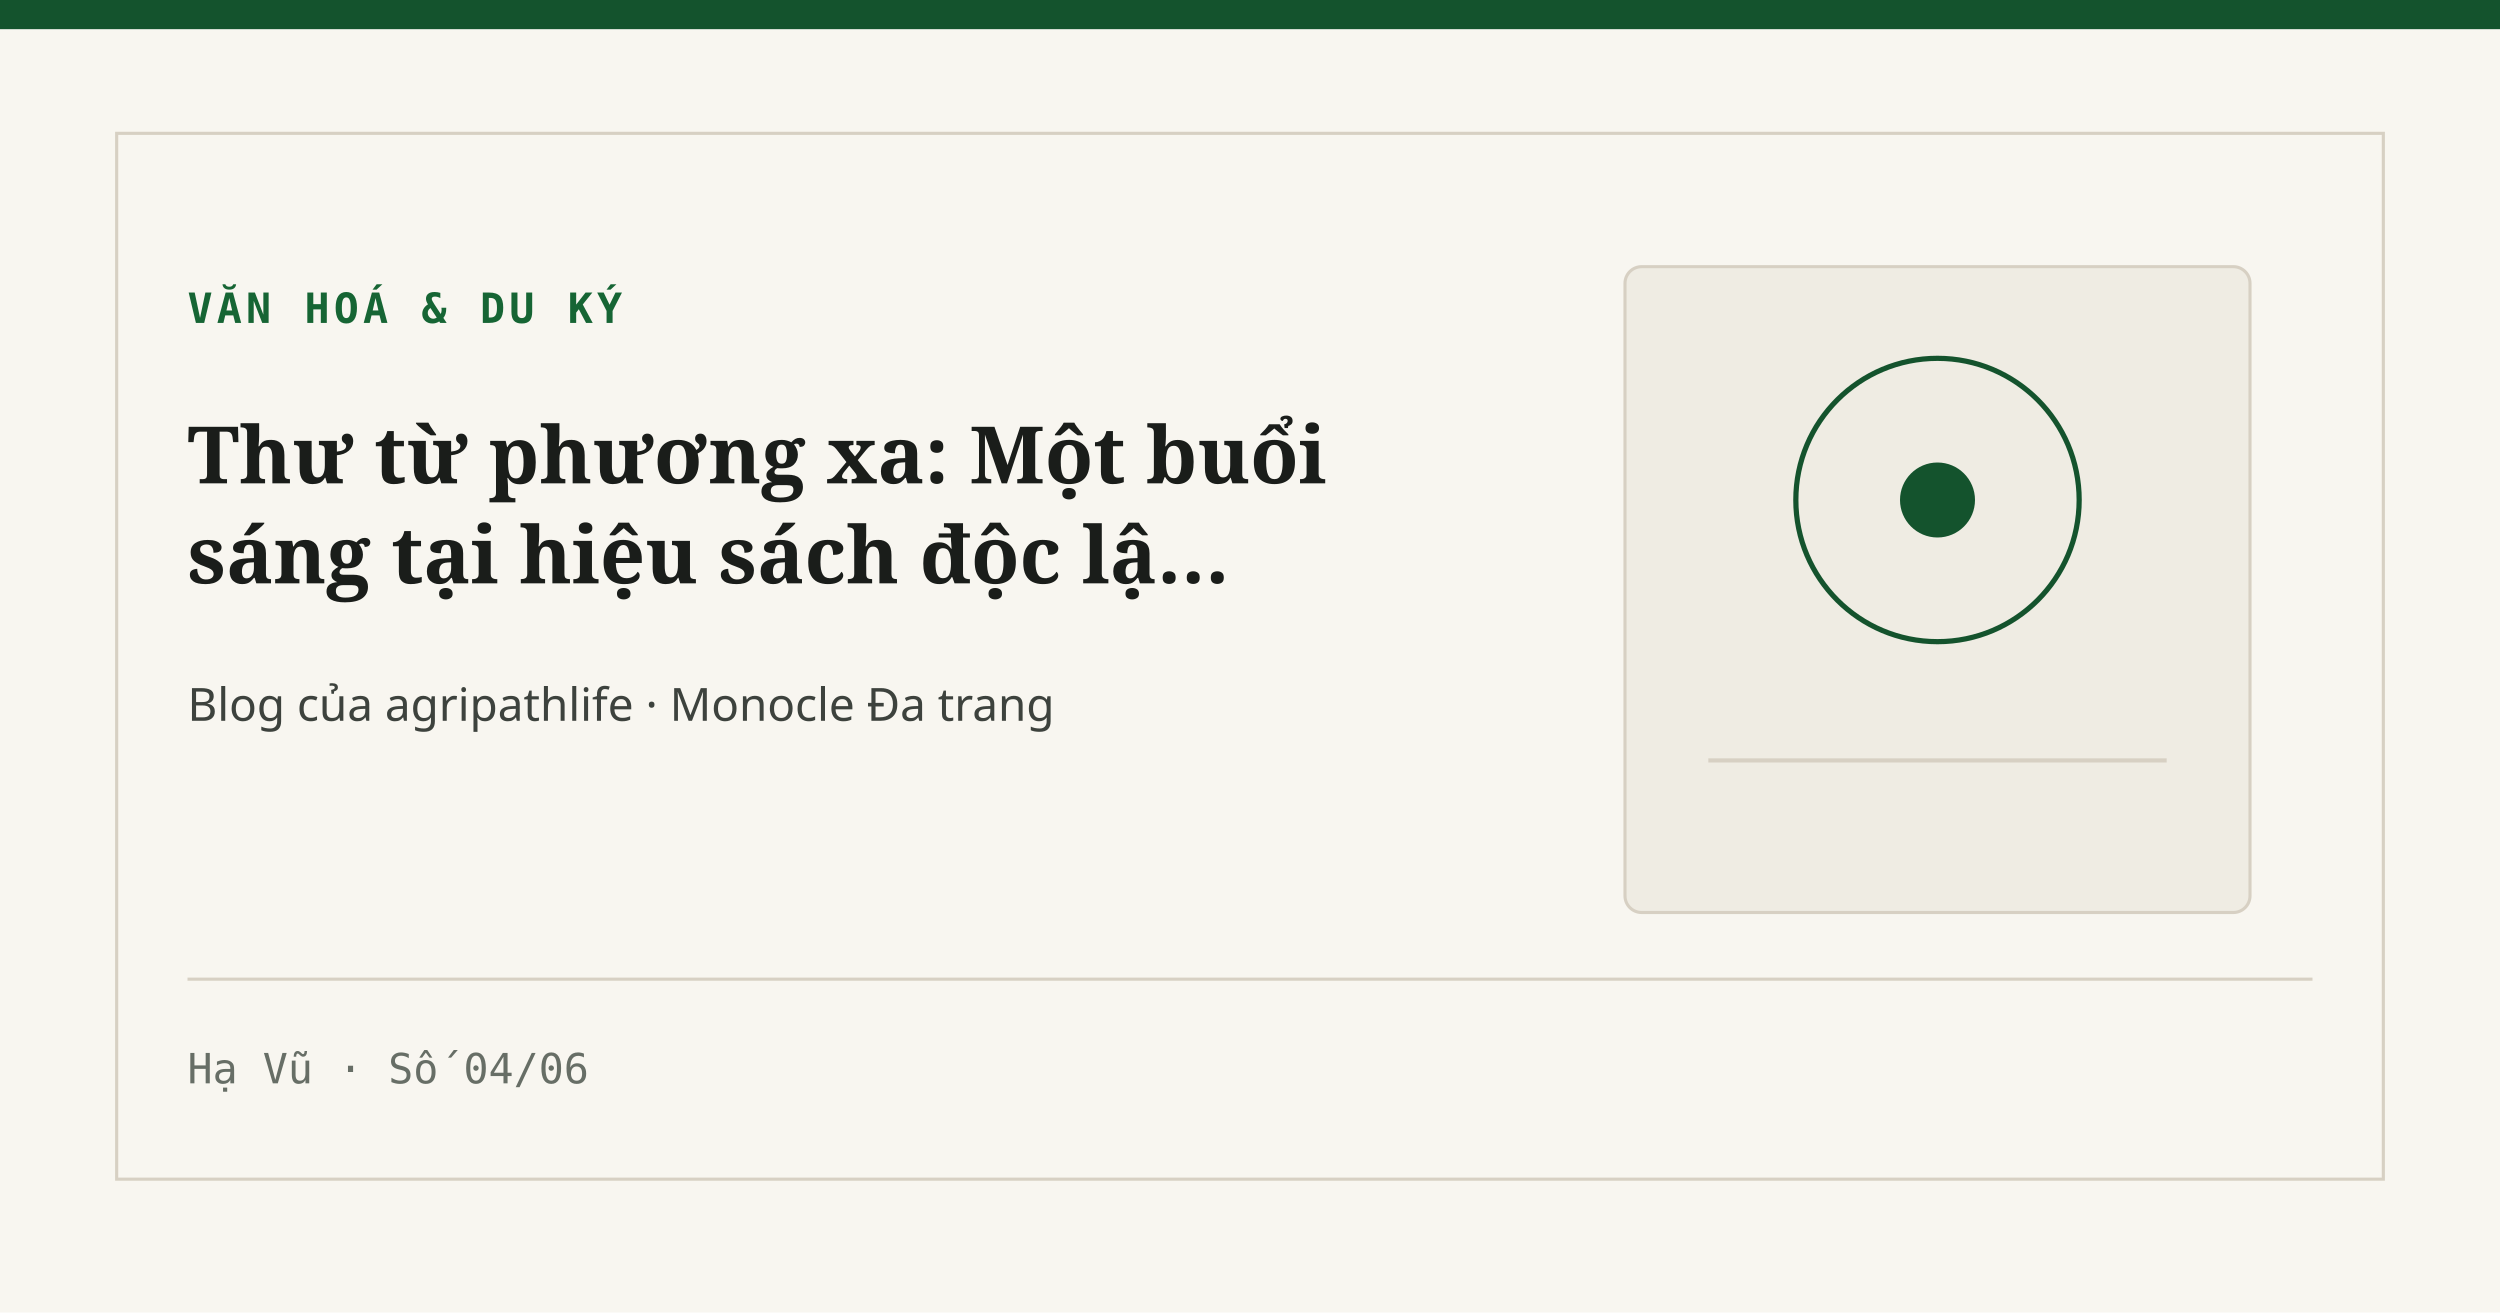
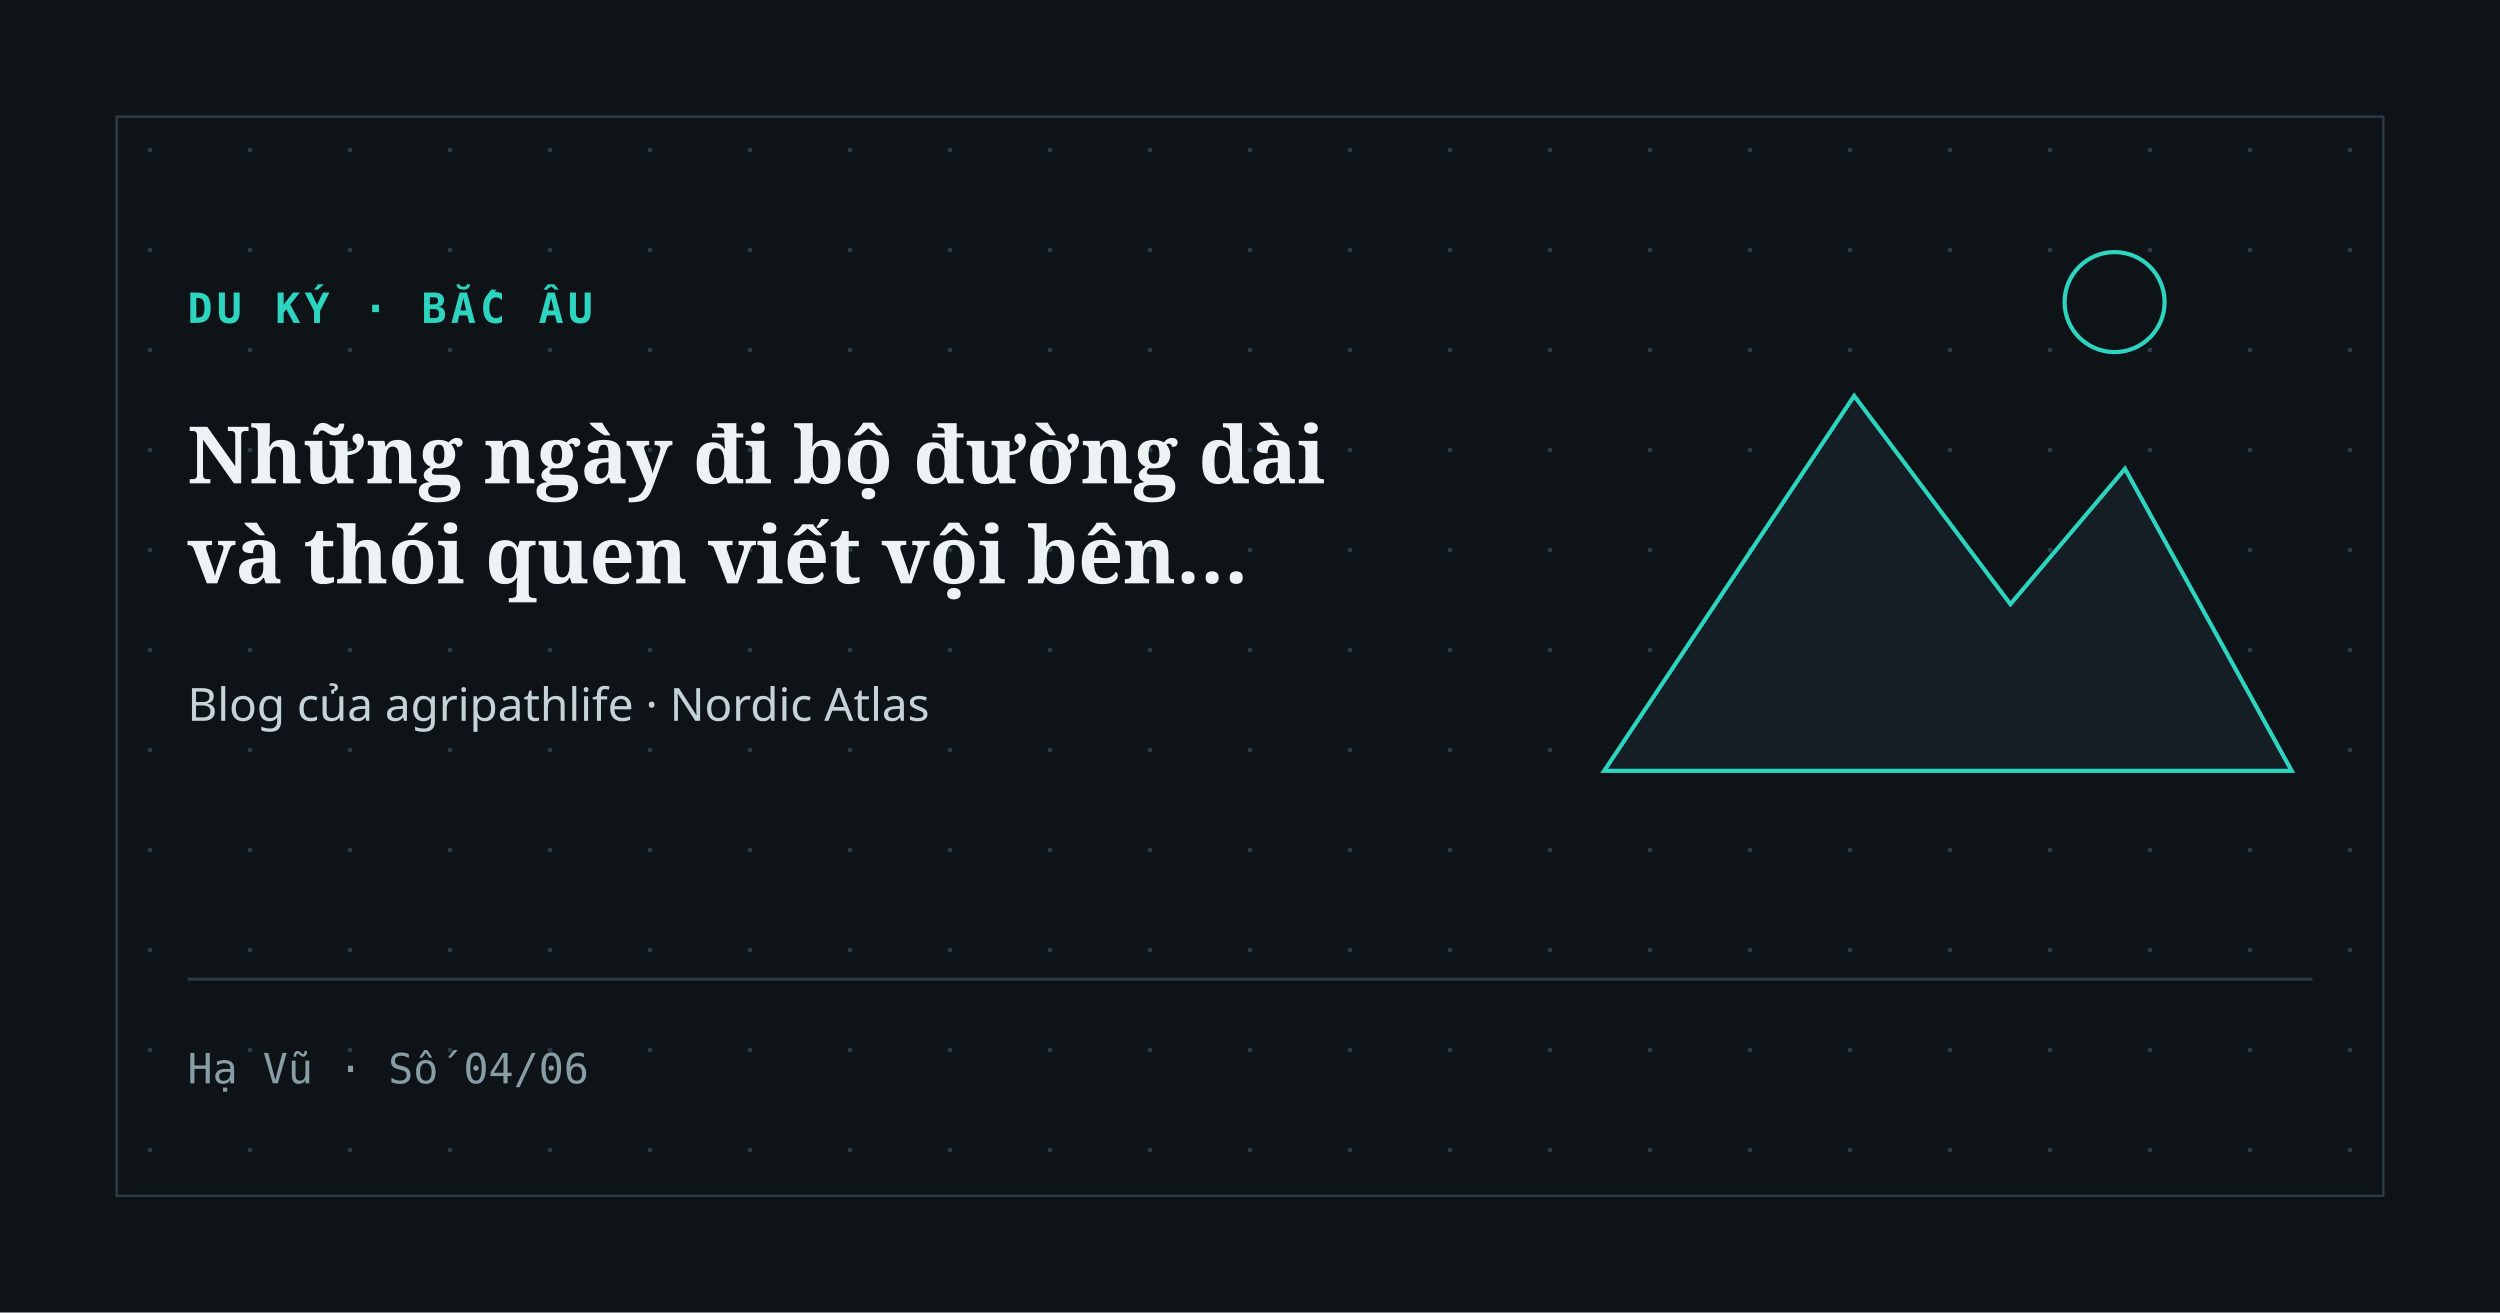
<svg xmlns="http://www.w3.org/2000/svg" width="1200" height="630" viewBox="0 0 1200 630" fill="none">
-   <rect width="1200" height="630" fill="#F8F6F0" />
-   <rect x="0" y="0" width="1200" height="14" fill="#14532D" />
-   <rect x="56" y="64" width="1088" height="502" fill="none" stroke="#D7D0C3" stroke-width="1.5" />
-   <rect x="780" y="128" width="300" height="310" rx="8" fill="#EFECE3" stroke="#D7D0C3" stroke-width="1.5" />
-   <circle cx="930" cy="240" r="68" fill="none" stroke="#14532D" stroke-width="2.5" />
-   <circle cx="930" cy="240" r="18" fill="#14532D" />
-   <line x1="820" y1="365" x2="1040" y2="365" stroke="#D7D0C3" stroke-width="2" />
-   <text x="90" y="155" font-family="monospace" font-size="20" font-weight="700" letter-spacing="2" fill="#166534">VĂN HOÁ &amp; DU KÝ</text>
-   <text x="90" y="232" font-family="Georgia, serif" font-weight="700" font-size="38" fill="#1A1D1A">
-     <tspan x="90" dy="0">Thư từ phương xa: Một buổi</tspan>
-     <tspan x="90" dy="48">sáng tại hiệu sách độc lậ…</tspan>
+   <rect width="1200" height="630" fill="#0D1317" />
+   <defs>
+     <pattern id="atlas-4" width="48" height="48" patternUnits="userSpaceOnUse">
+       <circle cx="24" cy="24" r="1.2" fill="#293B46" />
+     </pattern>
+   </defs>
+   <rect x="56" y="56" width="1088" height="518" fill="url(#atlas-4)" stroke="#293B46" stroke-width="1.2" />
+   <path d="M770 370 L890 190 L965 290 L1020 225 L1100 370 Z" fill="#141E24" stroke="#2DD4BF" stroke-width="2" />
+   <circle cx="1015" cy="145" r="24" fill="none" stroke="#2DD4BF" stroke-width="2" />
+   <text x="90" y="155" font-family="monospace" font-size="20" font-weight="700" letter-spacing="2" fill="#2DD4BF">DU KÝ · BẮC ÂU</text>
+   <text x="90" y="232" font-family="Georgia, serif" font-weight="700" font-size="38" fill="#EDF2F4">
+     <tspan x="90" dy="0">Những ngày đi bộ đường dài</tspan>
+     <tspan x="90" dy="48">và thói quen viết vội bên…</tspan>
  </text>
-   <text x="90" y="346" font-family="sans-serif" font-size="22" fill="#3D423D">Blog của agripathlife · Monocle Đa trang</text>
-   <line x1="90" y1="470" x2="1110" y2="470" stroke="#D7D0C3" stroke-width="1.5" />
-   <text x="90" y="520" font-family="monospace" font-size="20" fill="#676E66">Hạ Vũ · Số 04/06</text>
+   <text x="90" y="346" font-family="sans-serif" font-size="22" fill="#C5D3D9">Blog của agripathlife · Nordic Atlas</text>
+   <line x1="90" y1="470" x2="1110" y2="470" stroke="#293B46" stroke-width="1.5" />
+   <text x="90" y="520" font-family="monospace" font-size="20" fill="#889DA6">Hạ Vũ · Số 04/06</text>
</svg>
